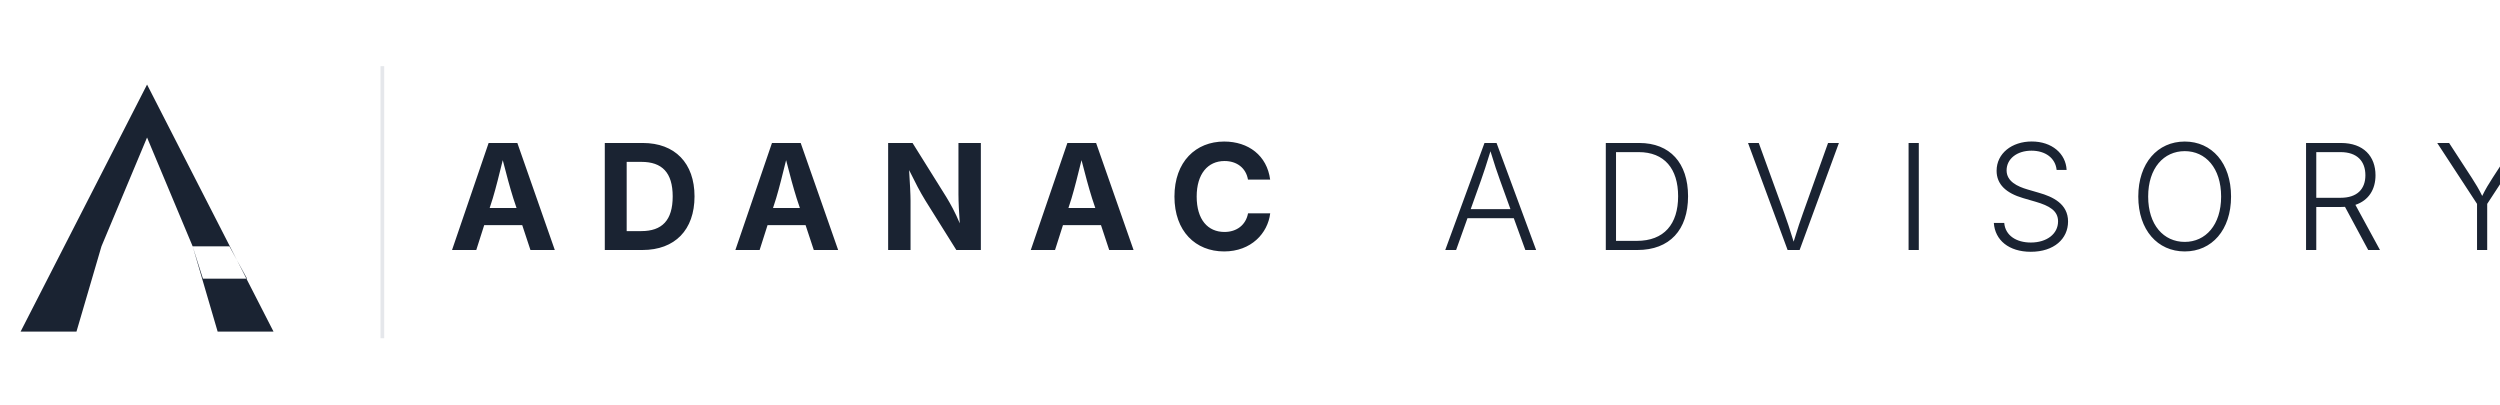
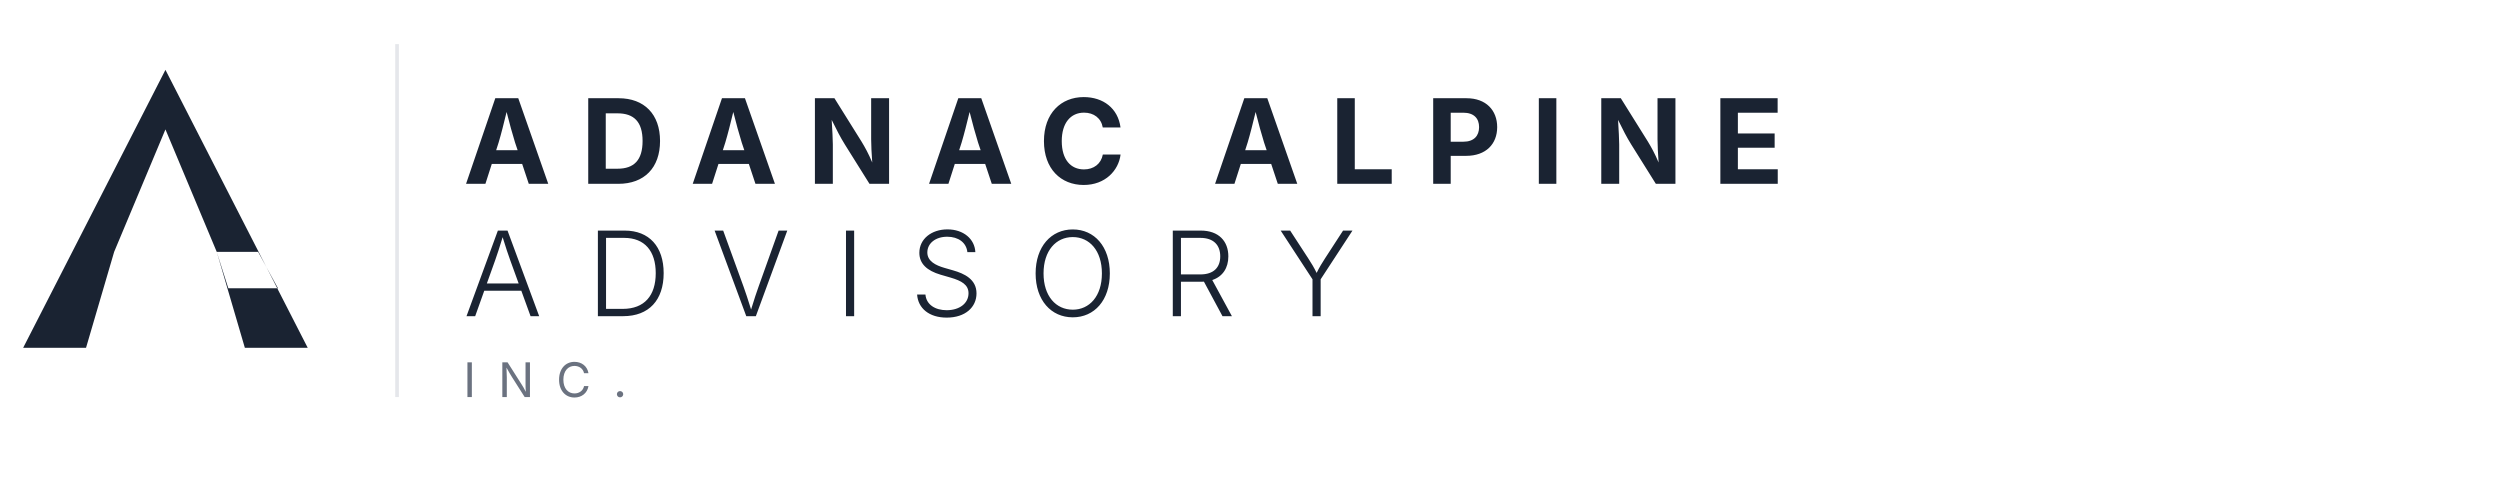
- <svg xmlns="http://www.w3.org/2000/svg" width="680" height="110" viewBox="0 0 680 110">
-   <svg x="0" y="15" width="80" height="80" viewBox="0 0 200 200">
+ <svg xmlns="http://www.w3.org/2000/svg" width="680" height="130" viewBox="0 0 680 130">
+   <svg x="0" y="10" width="90" height="90" viewBox="0 0 200 200">
    <path fill-rule="evenodd" fill="#1a2332" d="M 100,20 L 186,188 L 148,188 L 131,130 L 69,130 L 52,188 L 14,188 Z M 100,56 L 131,130 L 69,130 Z M 131,130 L 156,130 L 168,152 L 138,152 Z" />
  </svg>
-   <line x1="104" y1="18" x2="104" y2="92" stroke="#e5e7eb" stroke-width="1" />
-   <text x="122" y="68" font-family="Inter,sans-serif" font-size="40" font-weight="700" letter-spacing="10" fill="#1a2332">ADANAC</text>
-   <text x="392" y="68" font-family="Inter,sans-serif" font-size="40" font-weight="300" letter-spacing="14" fill="#1a2332">ADVISORY</text>
+   <line x1="108" y1="12" x2="108" y2="108" stroke="#e5e7eb" stroke-width="1" />
+   <text x="126" y="50" font-family="Inter,sans-serif" font-size="32" font-weight="700" letter-spacing="8" fill="#1a2332">ADANAC ALPINE</text>
+   <text x="126" y="86" font-family="Inter,sans-serif" font-size="32" font-weight="300" letter-spacing="12" fill="#1a2332">ADVISORY</text>
+   <text x="126" y="108" font-family="Inter,sans-serif" font-size="13" font-weight="400" letter-spacing="6" fill="#6b7280">INC.</text>
</svg>
